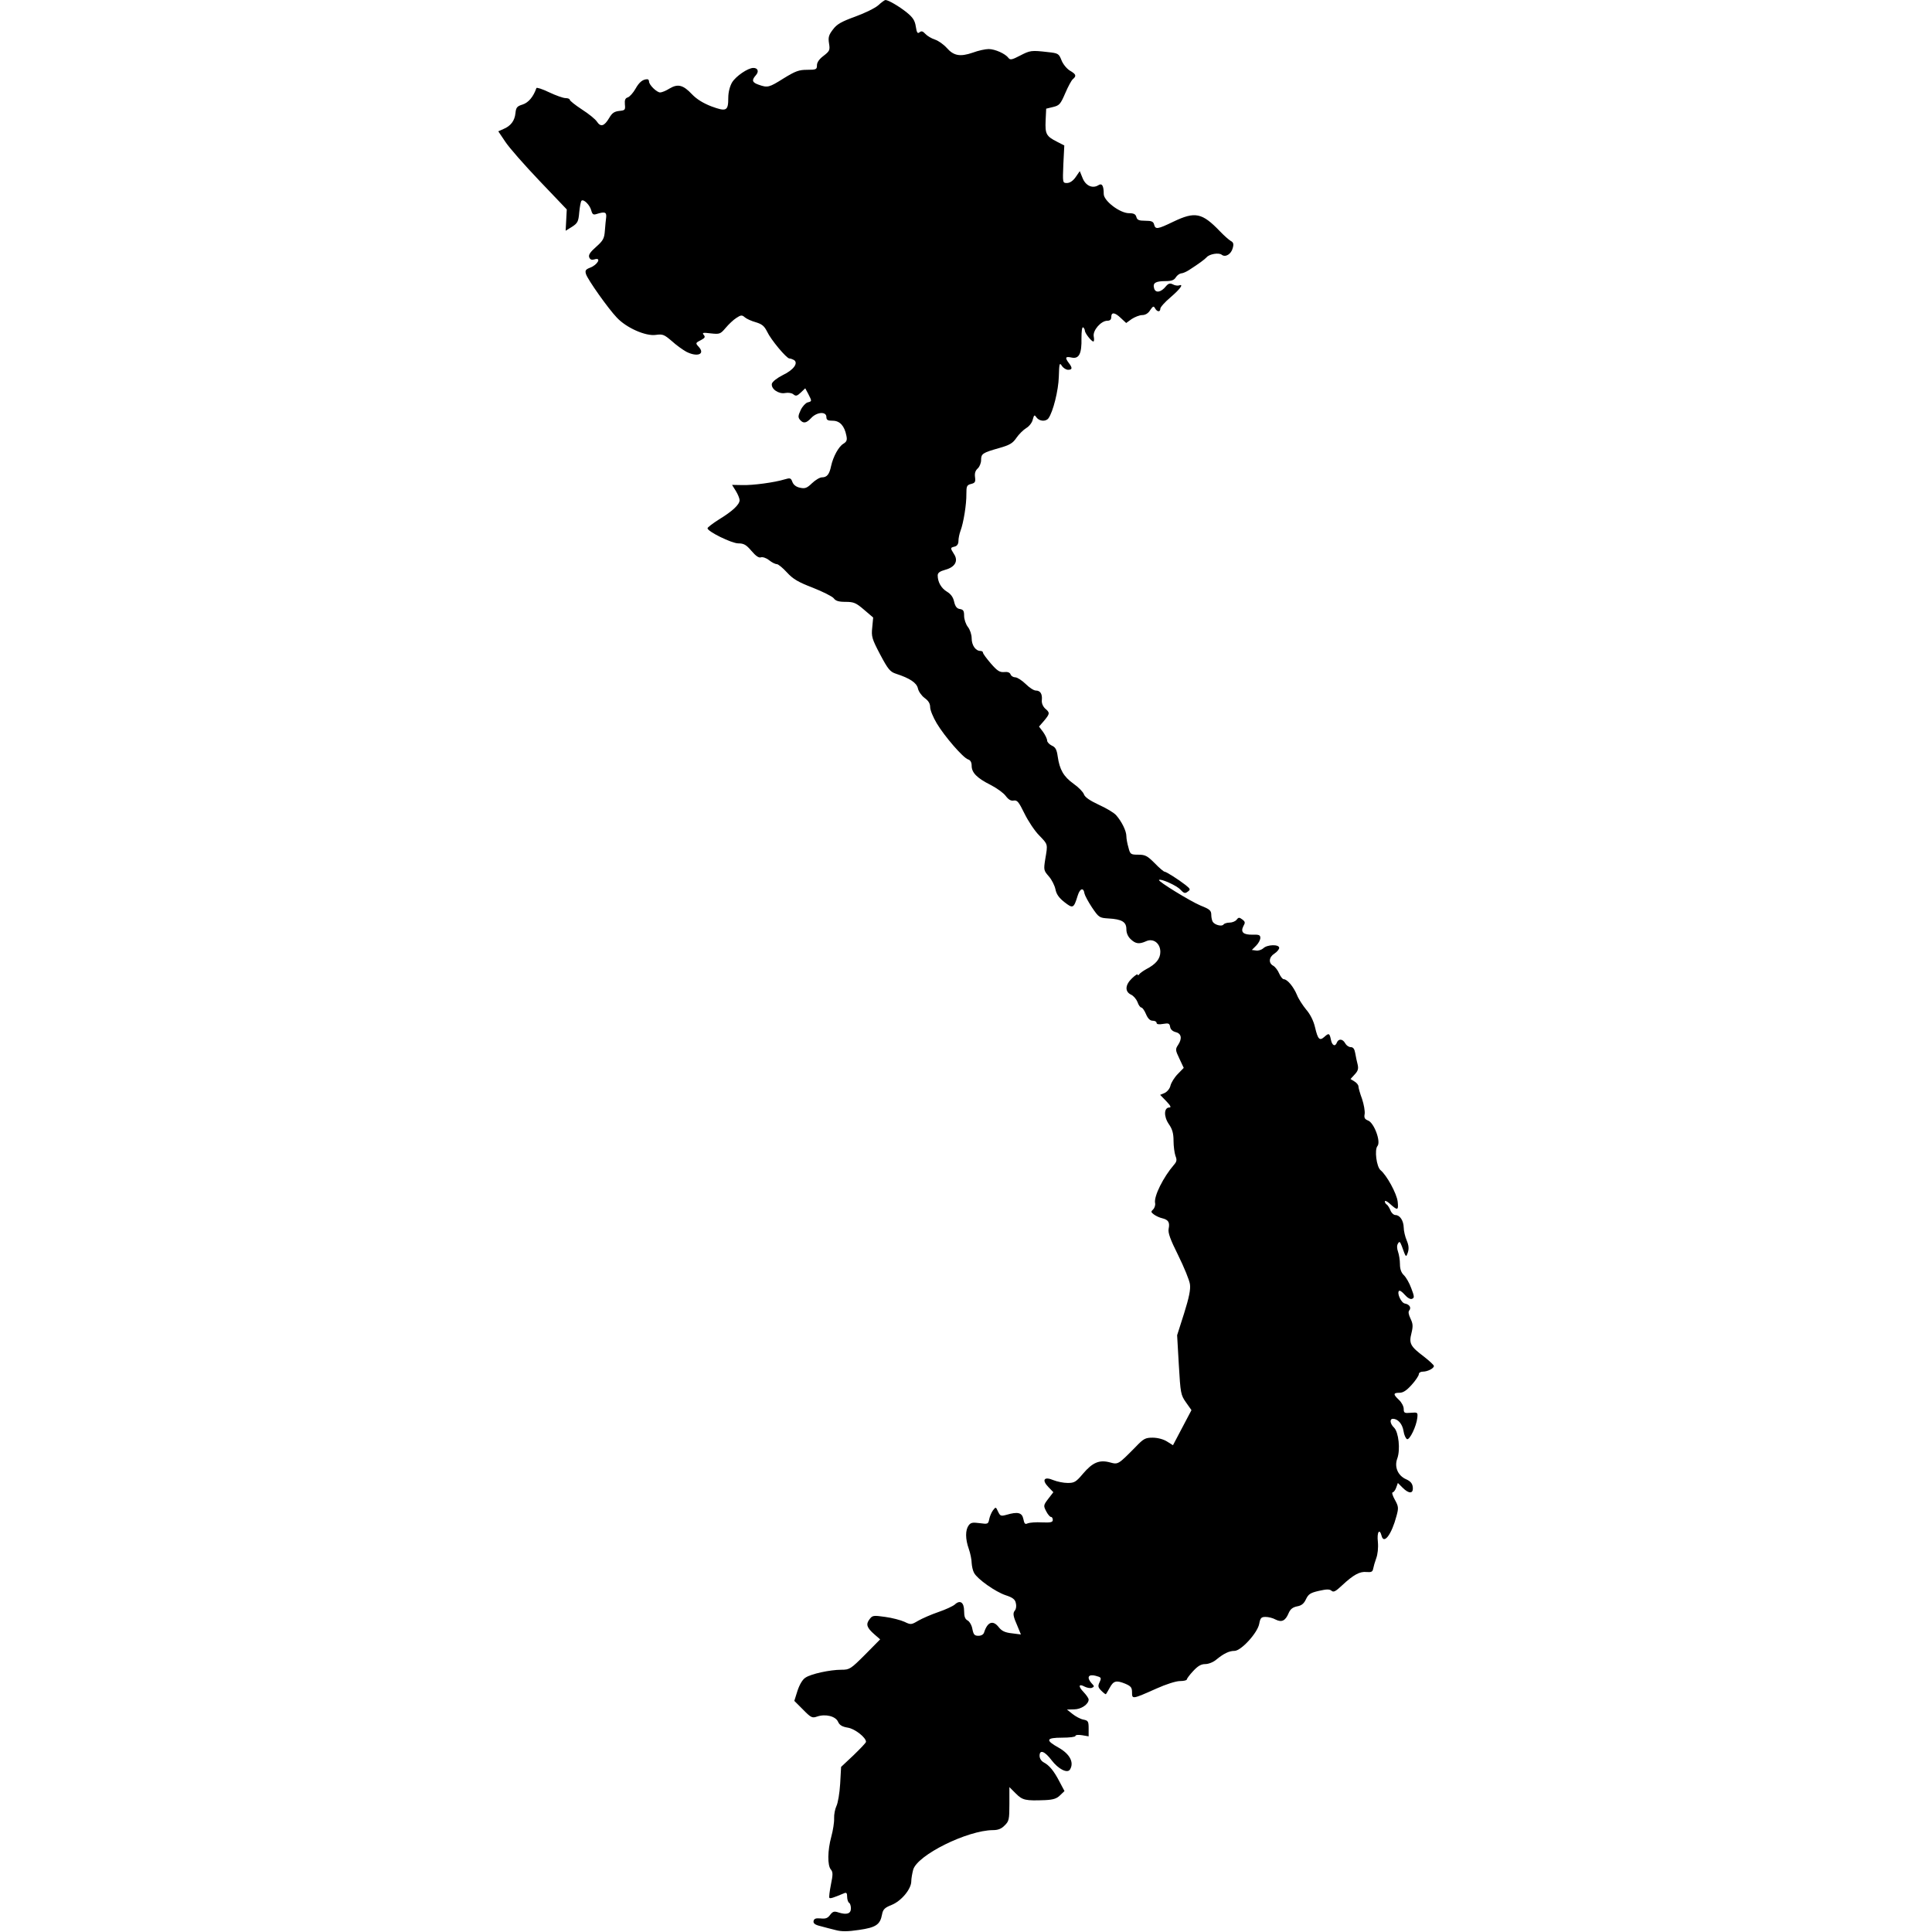
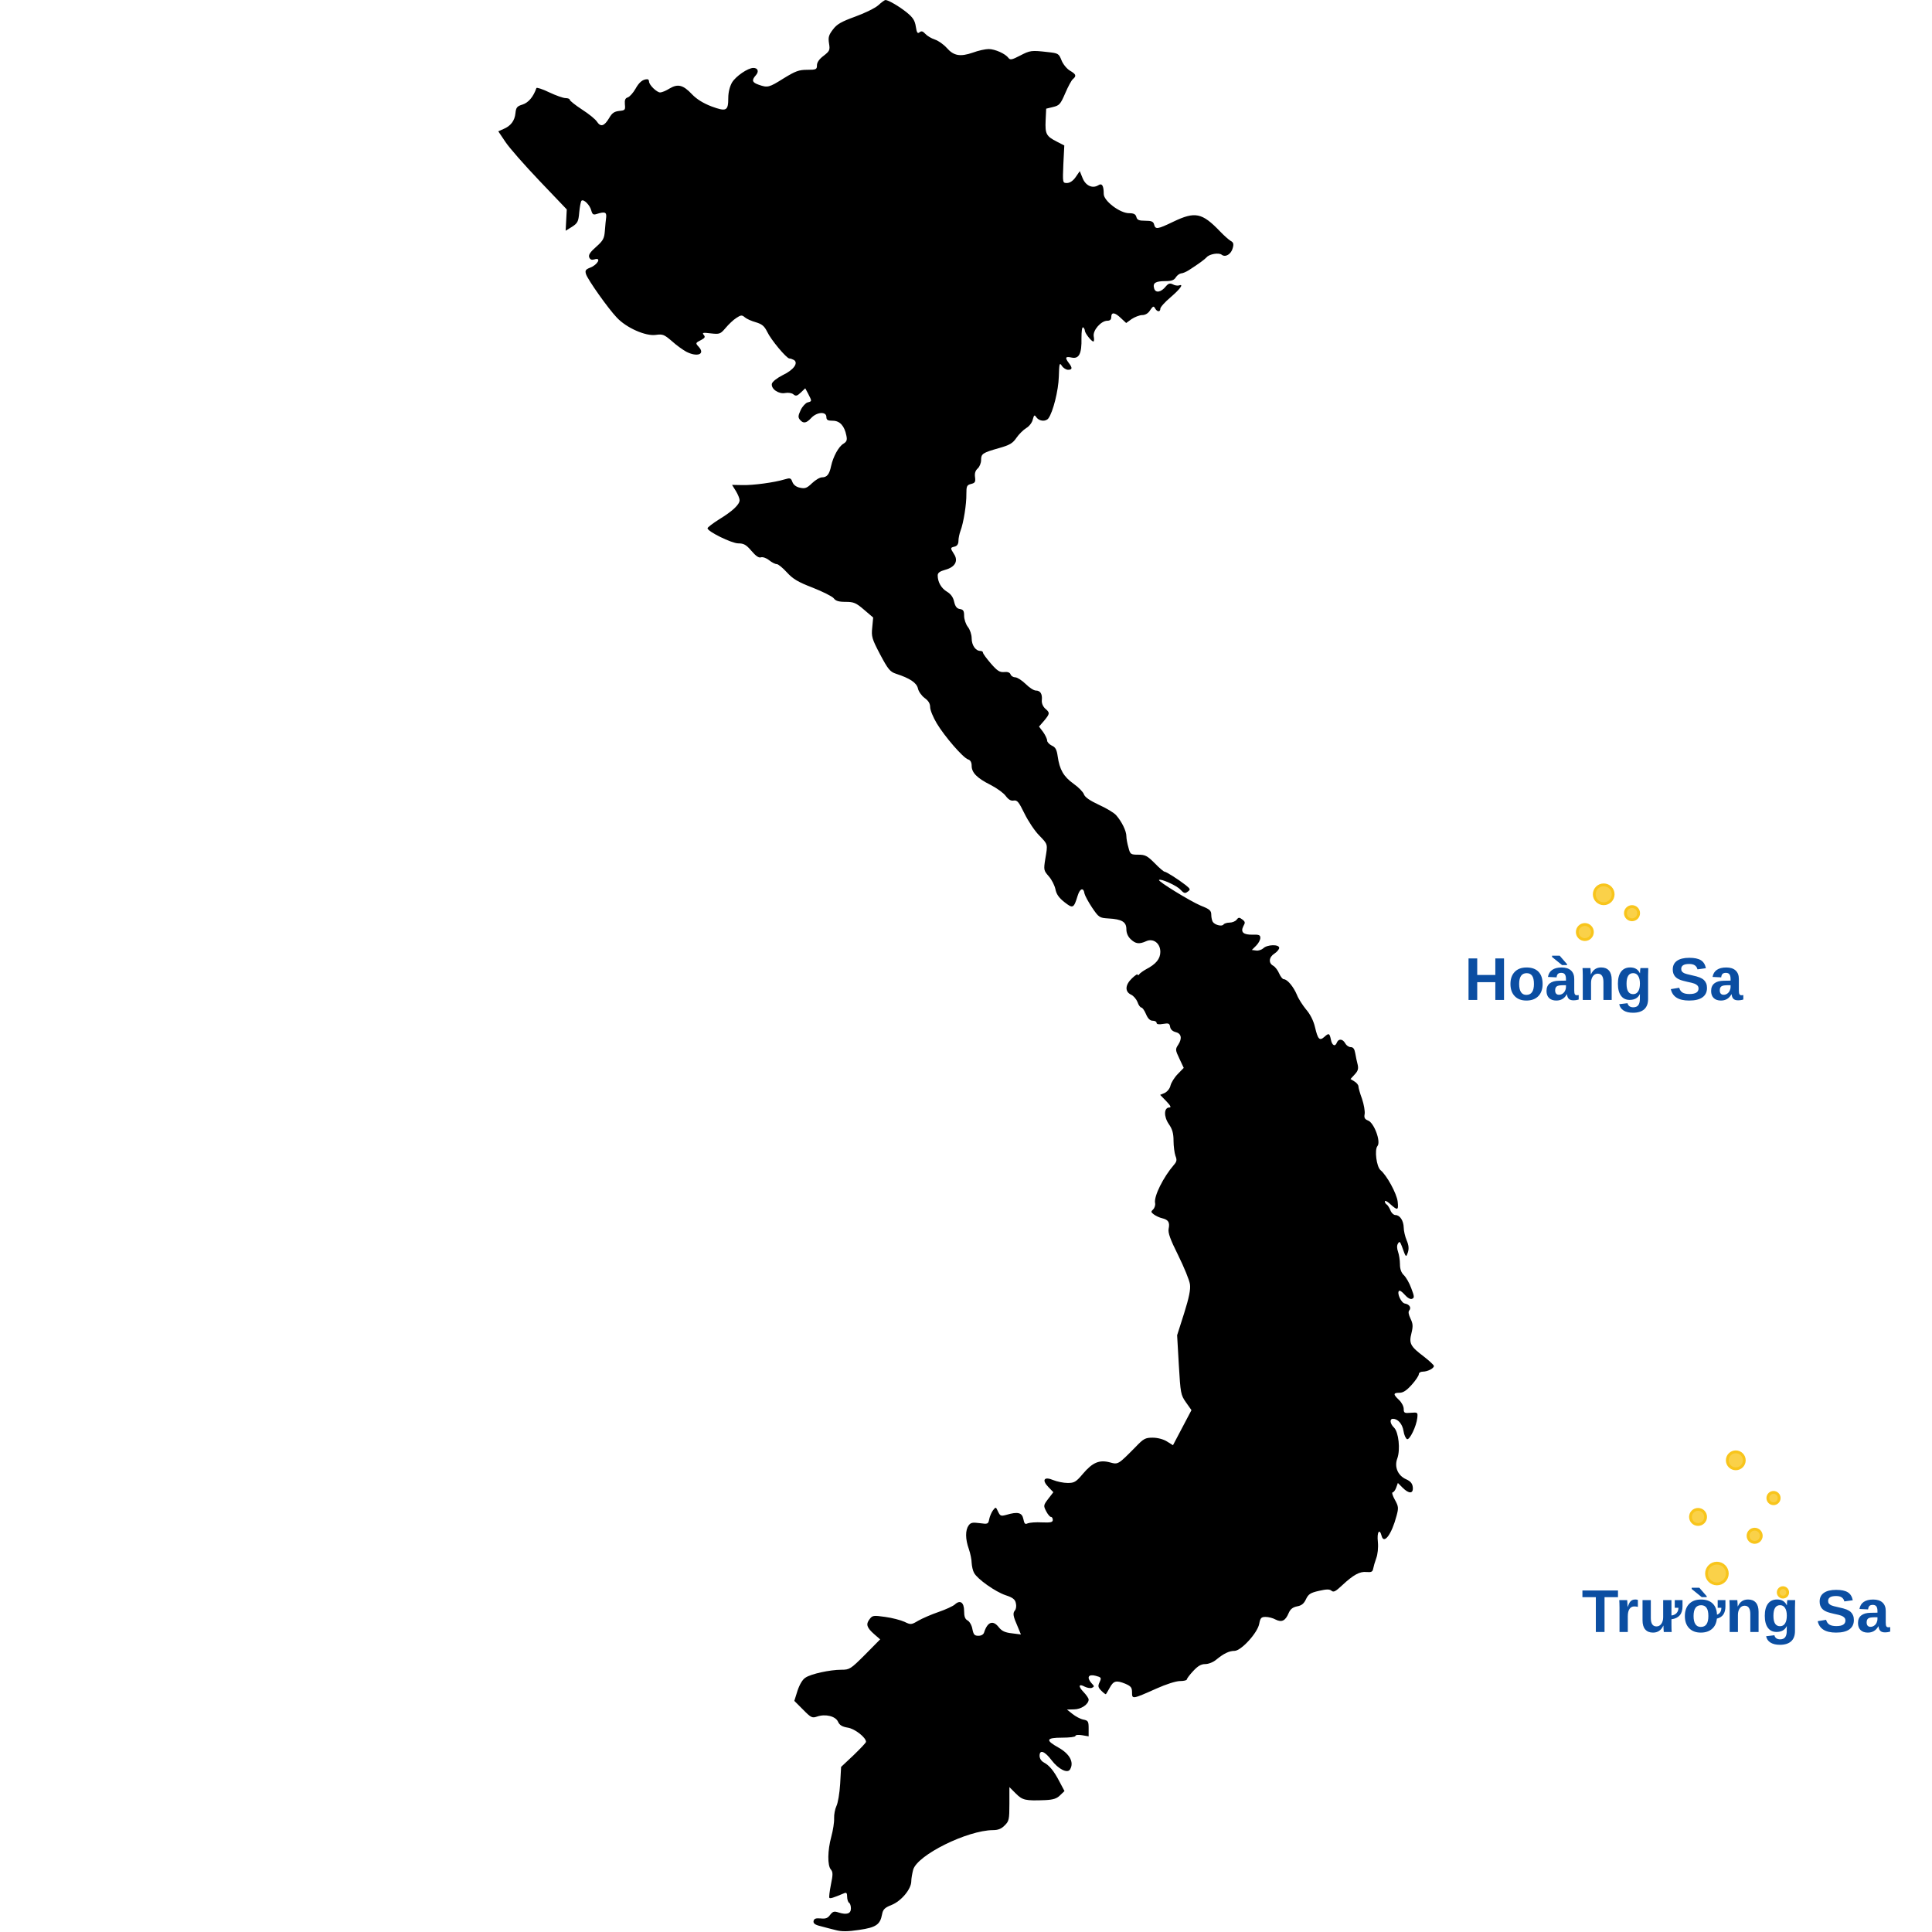
<svg xmlns="http://www.w3.org/2000/svg" version="1.0" width="1024pt" height="1024pt" viewBox="0 0 1024 1024" preserveAspectRatio="xMidYMid meet">
  <g transform="translate(0,1024) scale(0.1,-0.1)" fill="#000000" stroke="none">
    <path d="M4655 10212 c-17 -15 -72 -42 -122 -60 -74 -27 -97 -40 -118 -68 -23 -30 -26 -42 -21 -74 6 -36 3 -41 -29 -66 -23 -17 -35 -35 -35 -50 0 -22 -4 -24 -52 -24 -44 0 -62 -7 -124 -45 -78 -49 -85 -51 -133 -34 -35 12 -38 24 -15 50 18 20 11 39 -13 39 -29 0 -93 -44 -113 -77 -12 -21 -20 -52 -20 -82 0 -69 -10 -74 -89 -45 -44 17 -78 38 -103 64 -47 50 -75 57 -119 31 -19 -12 -41 -21 -50 -21 -18 0 -59 40 -59 58 0 7 -4 12 -9 12 -24 0 -43 -15 -63 -51 -12 -21 -30 -41 -40 -45 -14 -4 -18 -14 -16 -37 3 -30 1 -32 -30 -35 -26 -3 -38 -11 -53 -37 -26 -44 -45 -50 -65 -20 -8 13 -44 42 -80 65 -35 23 -64 46 -64 51 0 5 -10 9 -22 9 -13 0 -52 14 -88 31 -35 17 -66 27 -67 22 -16 -46 -42 -77 -73 -87 -30 -9 -35 -16 -38 -46 -4 -40 -25 -68 -64 -84 l-27 -12 37 -55 c20 -31 102 -124 181 -207 l145 -152 -3 -57 -3 -56 34 21 c29 19 34 27 38 76 3 30 8 58 12 62 11 11 45 -23 52 -52 6 -21 11 -24 29 -18 42 13 52 10 50 -16 -2 -14 -5 -46 -7 -72 -3 -42 -9 -53 -46 -86 -32 -28 -42 -43 -37 -56 5 -12 13 -15 27 -11 40 13 18 -29 -23 -44 -23 -9 -27 -15 -21 -34 9 -29 117 -182 163 -230 51 -55 154 -100 207 -92 37 5 44 2 85 -33 24 -22 58 -46 76 -56 58 -30 102 -14 67 25 -19 21 -19 21 14 38 18 10 21 15 12 26 -10 12 -4 13 37 8 47 -5 51 -4 79 29 16 19 41 43 57 53 24 16 30 16 45 3 9 -8 36 -20 58 -26 33 -10 45 -20 60 -50 20 -43 103 -142 118 -142 6 0 17 -4 24 -8 25 -16 -2 -53 -59 -80 -33 -17 -55 -35 -58 -46 -5 -28 37 -56 71 -49 16 3 35 0 43 -7 13 -11 20 -9 40 10 l23 22 16 -30 c20 -39 20 -39 -4 -45 -10 -3 -27 -21 -36 -40 -14 -30 -15 -39 -4 -52 18 -21 33 -19 60 10 30 32 80 35 80 5 0 -16 7 -20 34 -20 37 0 62 -27 72 -79 5 -23 2 -32 -16 -43 -25 -15 -54 -68 -65 -118 -9 -44 -22 -60 -48 -60 -12 0 -35 -14 -53 -31 -27 -26 -37 -30 -64 -24 -20 4 -34 15 -40 30 -8 22 -12 23 -42 14 -52 -16 -168 -32 -225 -30 l-53 1 20 -32 c11 -18 20 -40 20 -49 0 -23 -37 -58 -109 -102 -33 -21 -61 -42 -61 -47 0 -17 128 -80 163 -80 29 0 42 -7 70 -40 23 -27 39 -38 50 -34 9 3 28 -3 43 -15 15 -12 33 -21 41 -21 8 0 32 -20 54 -44 32 -35 59 -51 137 -81 53 -21 103 -46 111 -56 10 -14 26 -19 63 -19 43 0 55 -5 98 -42 l48 -41 -5 -53 c-5 -48 -2 -59 42 -143 42 -79 53 -92 84 -102 74 -24 109 -48 116 -77 3 -16 19 -39 35 -51 21 -15 30 -30 30 -49 0 -16 16 -54 35 -86 42 -70 140 -183 166 -191 13 -4 19 -16 19 -34 0 -36 28 -65 100 -101 33 -17 69 -43 80 -58 15 -20 28 -28 43 -25 19 3 27 -8 57 -69 19 -39 54 -92 78 -116 47 -49 46 -44 32 -126 -9 -57 -8 -60 19 -91 16 -18 31 -49 35 -68 5 -26 18 -45 47 -68 46 -36 50 -34 71 34 12 39 31 45 36 11 2 -10 20 -44 40 -74 36 -53 39 -55 87 -58 71 -4 95 -18 95 -57 0 -20 8 -39 23 -53 26 -25 45 -27 81 -11 38 18 76 -10 76 -56 0 -37 -23 -65 -75 -92 -16 -9 -33 -21 -37 -27 -4 -6 -8 -7 -8 -2 0 6 -13 -3 -30 -19 -37 -35 -39 -71 -5 -87 13 -6 28 -24 34 -39 5 -16 15 -29 20 -29 6 0 17 -16 25 -35 10 -24 22 -35 35 -35 12 0 21 -5 21 -11 0 -8 12 -10 34 -6 30 5 35 3 38 -16 2 -13 13 -23 28 -27 31 -7 37 -33 15 -67 -16 -24 -16 -28 6 -74 l23 -49 -32 -33 c-17 -17 -34 -45 -38 -60 -3 -16 -17 -33 -31 -40 l-24 -10 33 -34 c22 -23 27 -33 16 -33 -29 0 -31 -47 -3 -88 19 -27 25 -50 25 -89 0 -28 5 -64 10 -79 9 -22 7 -31 -8 -48 -56 -65 -106 -165 -100 -201 3 -11 -2 -27 -10 -35 -13 -12 -12 -15 4 -27 11 -8 30 -17 44 -20 33 -8 41 -22 34 -56 -4 -21 8 -55 51 -141 31 -63 59 -131 62 -153 4 -28 -5 -71 -31 -154 l-37 -116 9 -157 c9 -151 10 -159 38 -199 l29 -41 -49 -93 -49 -93 -32 20 c-19 12 -50 20 -76 20 -38 0 -48 -5 -89 -48 -94 -95 -93 -95 -137 -83 -56 15 -92 0 -143 -60 -37 -44 -46 -49 -81 -49 -22 0 -56 7 -76 15 -49 21 -63 1 -26 -37 l26 -27 -27 -35 c-26 -34 -26 -37 -11 -66 8 -16 20 -30 25 -30 6 0 10 -7 10 -16 0 -12 -11 -15 -57 -13 -32 2 -66 -1 -76 -5 -14 -7 -18 -2 -23 23 -7 34 -29 40 -90 22 -29 -8 -33 -6 -44 17 -12 26 -12 26 -27 7 -8 -11 -17 -32 -20 -47 -5 -26 -7 -27 -51 -21 -37 5 -47 3 -58 -12 -18 -25 -18 -72 1 -125 8 -23 15 -57 15 -74 1 -17 6 -41 13 -53 18 -33 113 -100 167 -118 37 -12 50 -22 54 -41 4 -15 2 -32 -5 -40 -12 -15 -10 -29 16 -88 l16 -39 -47 6 c-37 4 -54 12 -70 32 -31 40 -60 29 -78 -27 -3 -11 -15 -18 -30 -18 -21 0 -26 6 -32 35 -3 20 -15 40 -25 46 -14 7 -19 21 -19 50 0 46 -21 61 -49 35 -10 -9 -49 -27 -87 -40 -38 -13 -86 -34 -107 -46 -37 -22 -40 -22 -73 -6 -20 9 -65 21 -102 26 -63 9 -68 8 -83 -12 -21 -27 -15 -45 25 -80 l31 -27 -80 -81 c-76 -76 -82 -80 -125 -80 -61 0 -162 -22 -191 -42 -15 -9 -31 -36 -42 -69 l-17 -54 46 -46 c43 -44 49 -46 75 -37 44 15 98 2 111 -28 8 -18 22 -26 52 -31 37 -6 96 -52 96 -75 0 -5 -30 -36 -66 -71 l-66 -62 -5 -90 c-3 -50 -12 -102 -20 -118 -7 -15 -13 -44 -12 -65 1 -20 -6 -64 -15 -97 -20 -73 -21 -153 -2 -174 11 -14 11 -26 0 -80 -7 -36 -11 -67 -8 -70 4 -5 20 0 77 24 13 6 17 2 17 -18 0 -14 5 -29 10 -32 6 -3 10 -17 10 -30 0 -28 -22 -35 -64 -22 -24 8 -31 7 -46 -12 -13 -18 -24 -22 -51 -19 -25 2 -34 -1 -37 -14 -2 -12 7 -20 37 -27 23 -6 59 -16 81 -21 29 -8 64 -8 123 1 90 13 112 28 122 82 5 27 14 36 52 51 51 21 103 84 103 125 0 14 5 42 10 61 22 78 287 209 423 210 27 0 45 7 62 25 23 22 25 32 25 114 l0 89 34 -34 c36 -36 51 -39 156 -35 42 2 61 8 78 25 l24 23 -26 49 c-30 58 -54 87 -84 103 -13 7 -22 21 -22 35 0 35 28 24 64 -24 35 -46 83 -71 97 -49 23 37 0 82 -60 116 -72 40 -67 53 19 53 39 0 70 4 70 9 0 6 16 7 35 4 l35 -6 0 42 c0 38 -3 42 -29 47 -15 3 -41 17 -57 30 l-29 23 38 1 c37 0 77 27 77 52 0 7 -12 24 -27 40 -30 31 -26 46 7 28 12 -6 29 -9 37 -6 14 6 14 9 -2 25 -27 31 -16 49 22 39 30 -8 32 -10 21 -34 -10 -21 -8 -28 10 -46 12 -12 23 -20 24 -17 2 2 11 18 20 34 20 37 35 40 82 21 30 -13 36 -20 36 -46 0 -37 1 -37 131 21 49 22 102 39 123 39 20 0 36 4 36 8 0 4 15 25 34 45 25 27 42 37 64 37 17 0 43 10 59 24 39 32 68 46 96 46 35 0 122 95 131 143 6 32 11 37 34 37 15 0 39 -6 53 -14 32 -16 52 -7 69 34 9 21 21 31 45 36 23 4 36 14 47 38 13 27 24 34 68 44 40 9 56 10 67 1 11 -10 22 -4 56 28 60 56 94 75 130 71 25 -2 32 1 35 17 2 11 9 36 16 55 8 21 12 56 9 88 -6 52 9 74 20 31 12 -46 53 8 79 107 11 41 11 49 -9 85 -12 21 -17 39 -12 39 5 0 14 11 19 25 l9 25 25 -25 c34 -34 58 -33 54 3 -2 19 -12 31 -34 41 -45 19 -65 66 -48 111 17 47 7 139 -17 163 -22 21 -25 47 -6 47 26 0 50 -27 56 -65 3 -21 12 -40 19 -43 14 -4 49 68 54 113 3 29 2 30 -34 27 -34 -3 -38 -1 -38 20 0 14 -11 35 -25 48 -32 30 -31 38 2 38 20 0 38 12 65 42 21 23 38 49 38 56 0 8 9 14 21 14 25 0 59 17 59 30 0 5 -24 27 -52 49 -73 55 -81 70 -67 125 9 37 8 50 -5 77 -10 21 -13 36 -7 43 13 15 1 33 -23 37 -20 4 -43 55 -31 67 4 4 17 -5 30 -20 15 -17 30 -26 39 -22 13 5 13 12 -4 56 -10 28 -28 59 -40 70 -13 13 -20 31 -20 58 0 21 -5 51 -10 65 -6 17 -7 33 -1 43 8 14 11 13 21 -13 22 -62 22 -61 32 -33 6 19 5 37 -6 63 -9 21 -16 52 -16 69 -1 36 -20 66 -44 66 -9 0 -21 11 -26 24 -5 13 -14 27 -19 31 -6 3 -11 11 -11 17 0 6 10 2 23 -9 45 -41 50 -40 45 8 -5 43 -58 140 -91 167 -21 18 -33 108 -16 128 19 23 -18 123 -50 135 -18 7 -22 15 -18 35 2 15 -4 50 -14 80 -11 29 -19 59 -19 66 0 7 -9 19 -21 26 l-21 13 22 24 c17 18 21 30 16 52 -4 15 -10 43 -13 61 -4 23 -11 32 -24 32 -10 0 -23 9 -29 20 -13 24 -35 26 -44 5 -9 -25 -26 -17 -32 15 -7 34 -11 36 -35 14 -25 -22 -34 -13 -49 51 -8 35 -26 70 -47 94 -18 22 -41 57 -49 78 -18 43 -51 83 -70 83 -6 0 -17 14 -24 30 -7 17 -21 35 -31 41 -27 14 -24 46 6 65 14 9 25 23 25 30 0 20 -64 18 -84 -2 -9 -8 -26 -14 -38 -12 l-23 3 23 23 c12 12 22 30 22 41 0 15 -7 18 -40 17 -50 -1 -66 13 -50 45 11 19 10 24 -6 36 -16 12 -20 11 -30 -2 -6 -8 -23 -15 -37 -15 -14 0 -29 -5 -32 -10 -8 -12 -46 -3 -57 14 -4 6 -8 23 -8 37 0 23 -8 30 -56 49 -53 22 -228 129 -221 136 8 9 95 -30 113 -51 19 -20 25 -22 39 -11 16 11 15 14 -11 35 -40 31 -103 71 -112 71 -4 0 -28 20 -52 45 -39 39 -50 45 -87 45 -40 0 -43 2 -52 38 -6 20 -11 47 -11 60 0 28 -25 78 -54 111 -11 13 -53 38 -93 56 -47 22 -73 40 -78 55 -4 12 -28 37 -55 56 -53 38 -74 75 -84 145 -5 36 -12 49 -31 57 -14 7 -25 19 -25 27 0 9 -10 29 -21 45 l-22 29 27 31 c31 38 32 42 5 65 -12 12 -19 29 -17 45 3 32 -8 50 -32 50 -11 0 -35 16 -54 35 -20 19 -44 35 -55 35 -10 0 -22 7 -25 16 -4 10 -16 14 -34 12 -23 -2 -36 6 -70 45 -23 27 -42 52 -42 58 0 5 -6 9 -14 9 -25 0 -46 30 -46 67 0 20 -9 46 -20 60 -11 14 -20 41 -20 59 0 26 -4 33 -22 36 -16 2 -25 13 -31 39 -5 24 -18 41 -38 53 -30 18 -49 51 -49 86 0 14 11 22 40 30 52 14 71 47 46 84 -20 32 -20 33 4 39 13 3 20 14 20 30 0 14 5 38 11 54 16 42 32 142 31 195 0 41 2 47 25 53 21 5 24 11 21 35 -3 21 1 35 14 47 10 9 18 29 18 44 0 34 7 39 95 64 57 16 73 26 92 54 13 19 36 42 52 52 16 9 32 30 35 46 7 25 9 26 20 10 15 -20 49 -23 63 -4 24 33 53 147 55 221 2 71 4 76 16 57 8 -12 23 -21 33 -21 23 0 24 10 4 36 -22 29 -18 36 14 29 40 -9 55 20 53 103 0 36 3 60 9 57 5 -4 9 -12 9 -18 1 -14 35 -57 45 -57 4 0 5 12 2 27 -6 32 39 83 72 83 14 0 21 6 21 20 0 27 19 25 51 -6 l28 -26 29 21 c17 11 42 21 56 21 16 0 32 9 42 26 15 22 19 23 26 10 11 -20 28 -21 28 -2 0 8 25 36 55 61 52 45 71 72 43 62 -7 -2 -22 0 -32 6 -15 7 -23 5 -36 -10 -26 -33 -56 -38 -63 -11 -8 28 7 38 60 38 32 0 46 5 55 20 7 11 20 20 28 21 8 0 27 8 41 17 53 34 84 57 94 68 15 18 65 26 80 14 20 -16 51 3 59 36 6 21 3 30 -11 37 -10 6 -36 29 -57 51 -95 99 -132 106 -247 51 -85 -41 -95 -42 -102 -15 -4 16 -14 20 -47 20 -33 0 -43 4 -47 20 -4 15 -14 20 -39 20 -48 0 -134 65 -134 102 0 44 -9 59 -29 46 -31 -19 -67 -2 -83 38 l-15 37 -22 -32 c-14 -20 -31 -31 -46 -31 -23 0 -23 1 -19 100 l5 99 -39 20 c-57 29 -63 41 -60 112 l3 63 37 9 c33 8 39 15 64 73 15 35 33 69 41 75 20 17 16 26 -17 45 -16 10 -36 34 -44 55 -14 35 -17 37 -73 43 -87 10 -93 9 -147 -19 -42 -22 -52 -24 -61 -12 -16 22 -71 47 -105 47 -17 0 -55 -8 -84 -19 -67 -23 -101 -17 -138 25 -16 18 -44 38 -62 44 -19 6 -42 20 -51 30 -14 15 -21 17 -31 9 -11 -9 -15 -2 -20 30 -5 33 -16 49 -48 75 -41 33 -98 66 -113 66 -4 0 -22 -13 -38 -28z" />
+     <g class="vn-island" fill="rgba(248, 197, 28, 0.8)" stroke="#f8c51c" stroke-width="15">
+       <circle cx="8500" cy="5500" r="50" />
+       <circle cx="8650" cy="5400" r="35" />
+       <circle cx="8400" cy="5300" r="40" />
+     </g>
+     <g class="vn-island" fill="rgba(248, 197, 28, 0.8)" stroke="#f8c51c" stroke-width="15">
+       <circle cx="9200" cy="2500" r="45" />
+       <circle cx="9400" cy="2300" r="30" />
+       <circle cx="9000" cy="2200" r="40" />
+       <circle cx="9300" cy="2100" r="35" />
+       <circle cx="9100" cy="1900" r="55" />
+       <circle cx="9450" cy="1800" r="25" />
+     </g>
  </g>
+   <text x="850" y="530" font-family="Arial, sans-serif" font-size="32" font-weight="bold" fill="#0b4ea2" text-anchor="middle">Hoàng Sa</text>
+   <text x="920" y="865" font-family="Arial, sans-serif" font-size="32" font-weight="bold" fill="#0b4ea2" text-anchor="middle">Trường Sa</text>
</svg>
